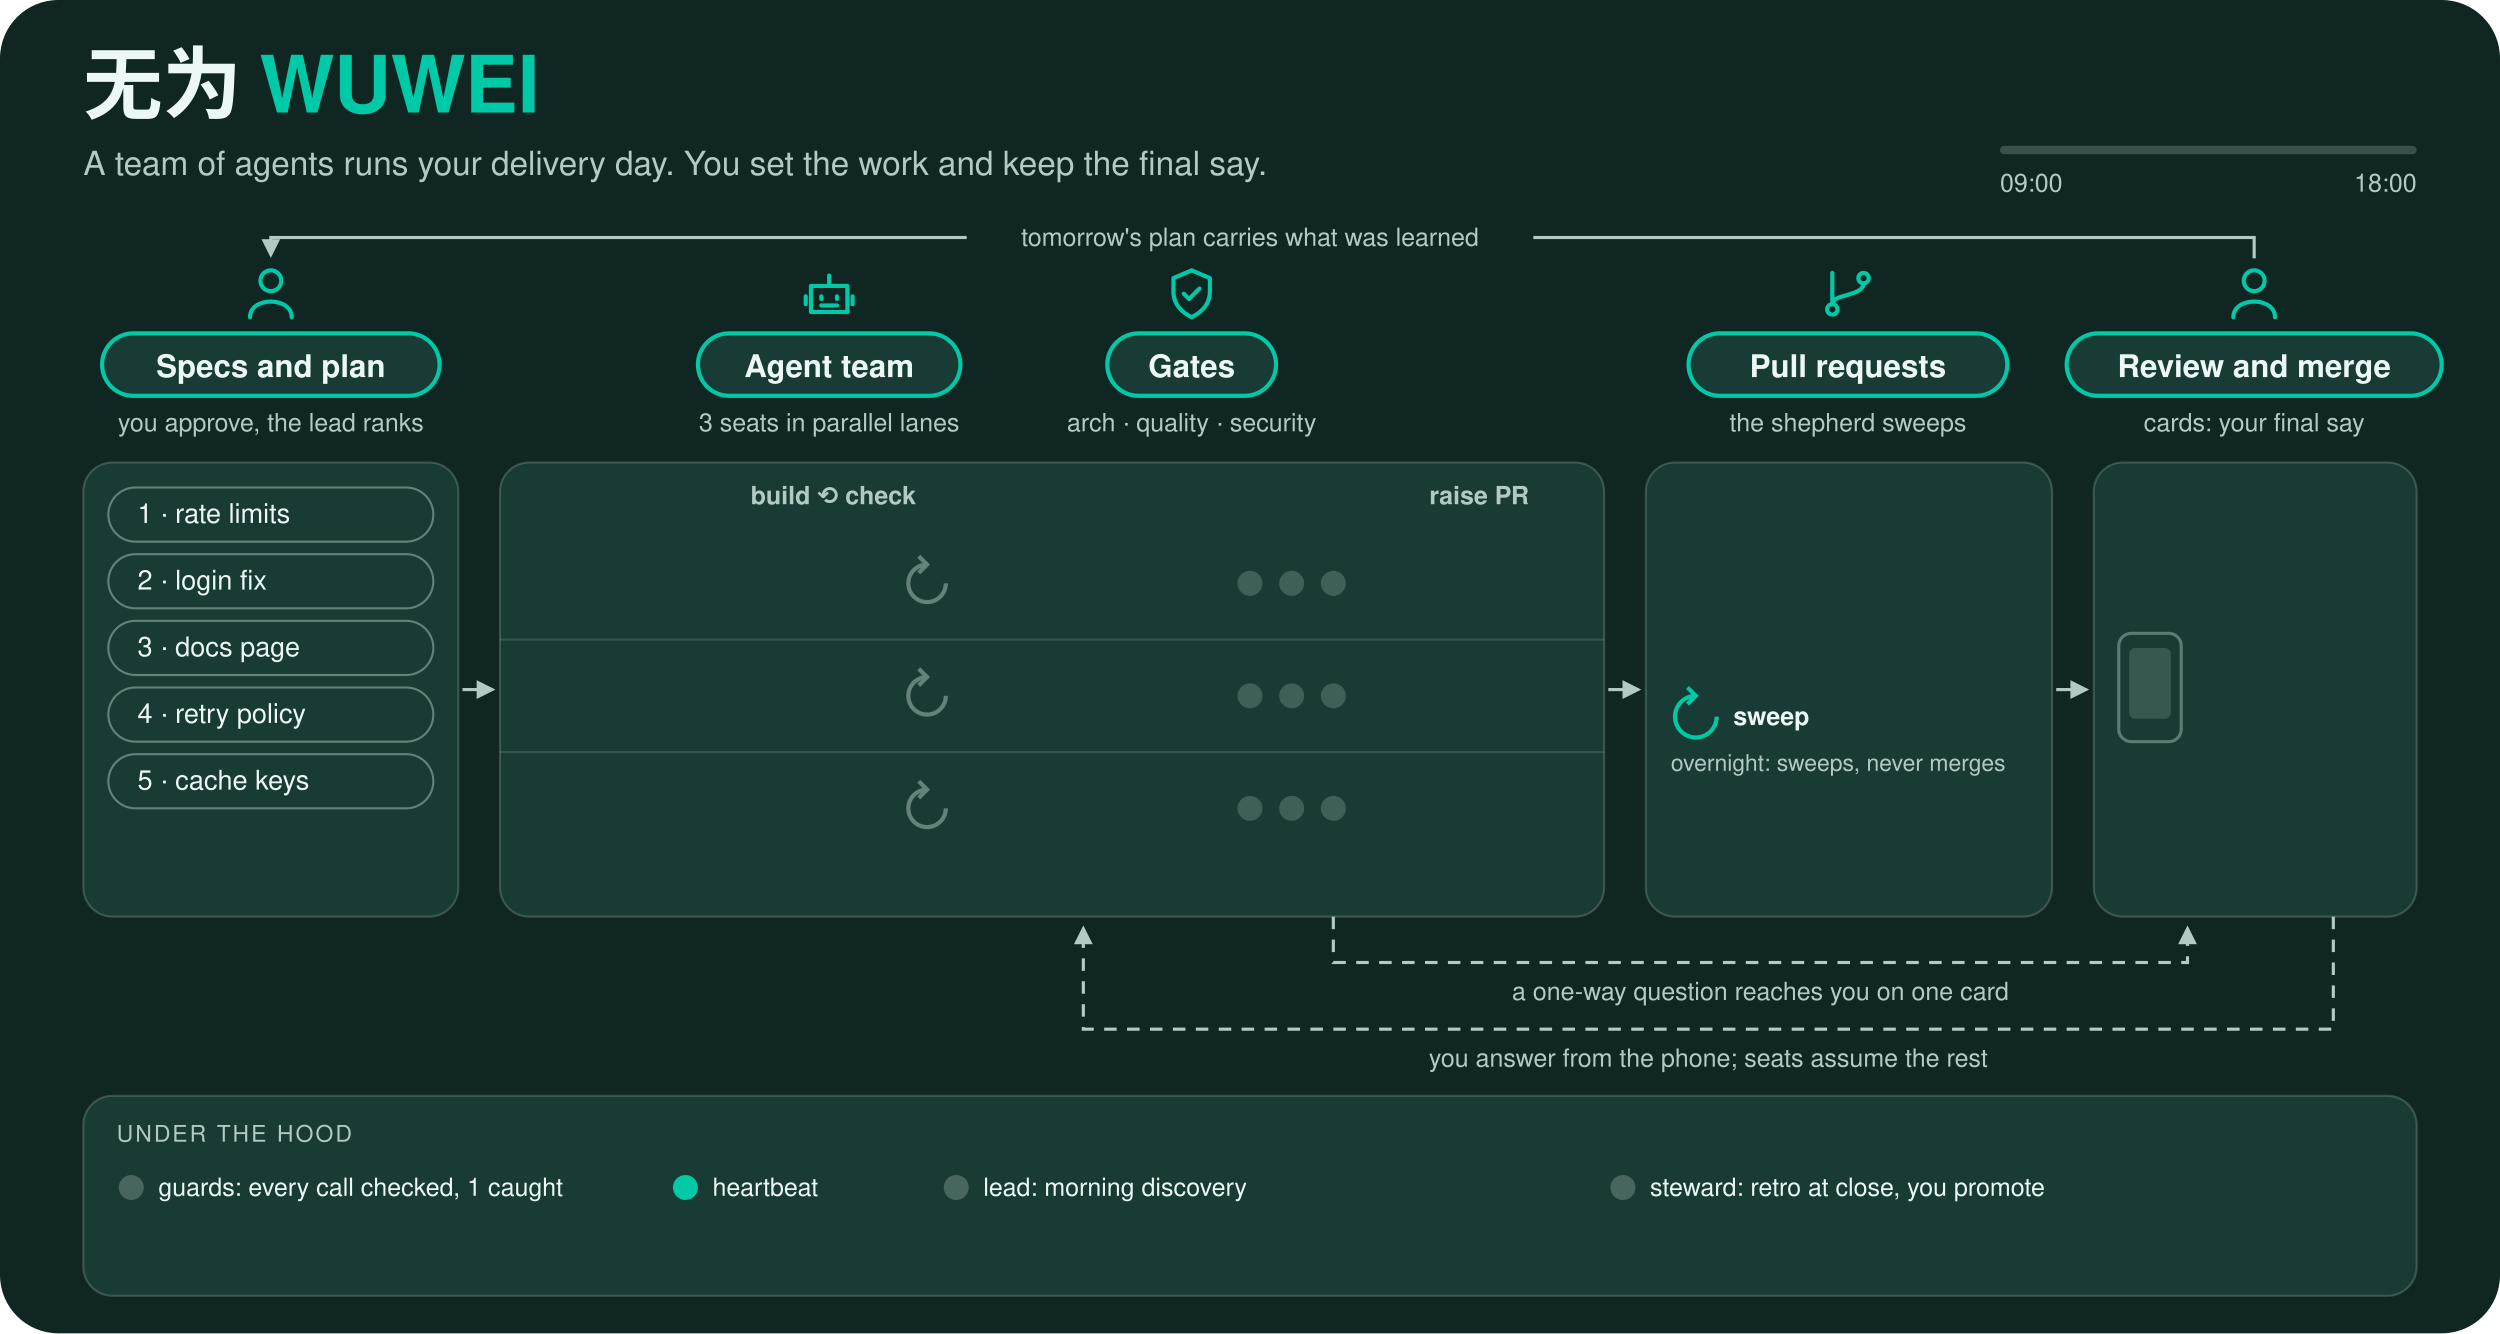
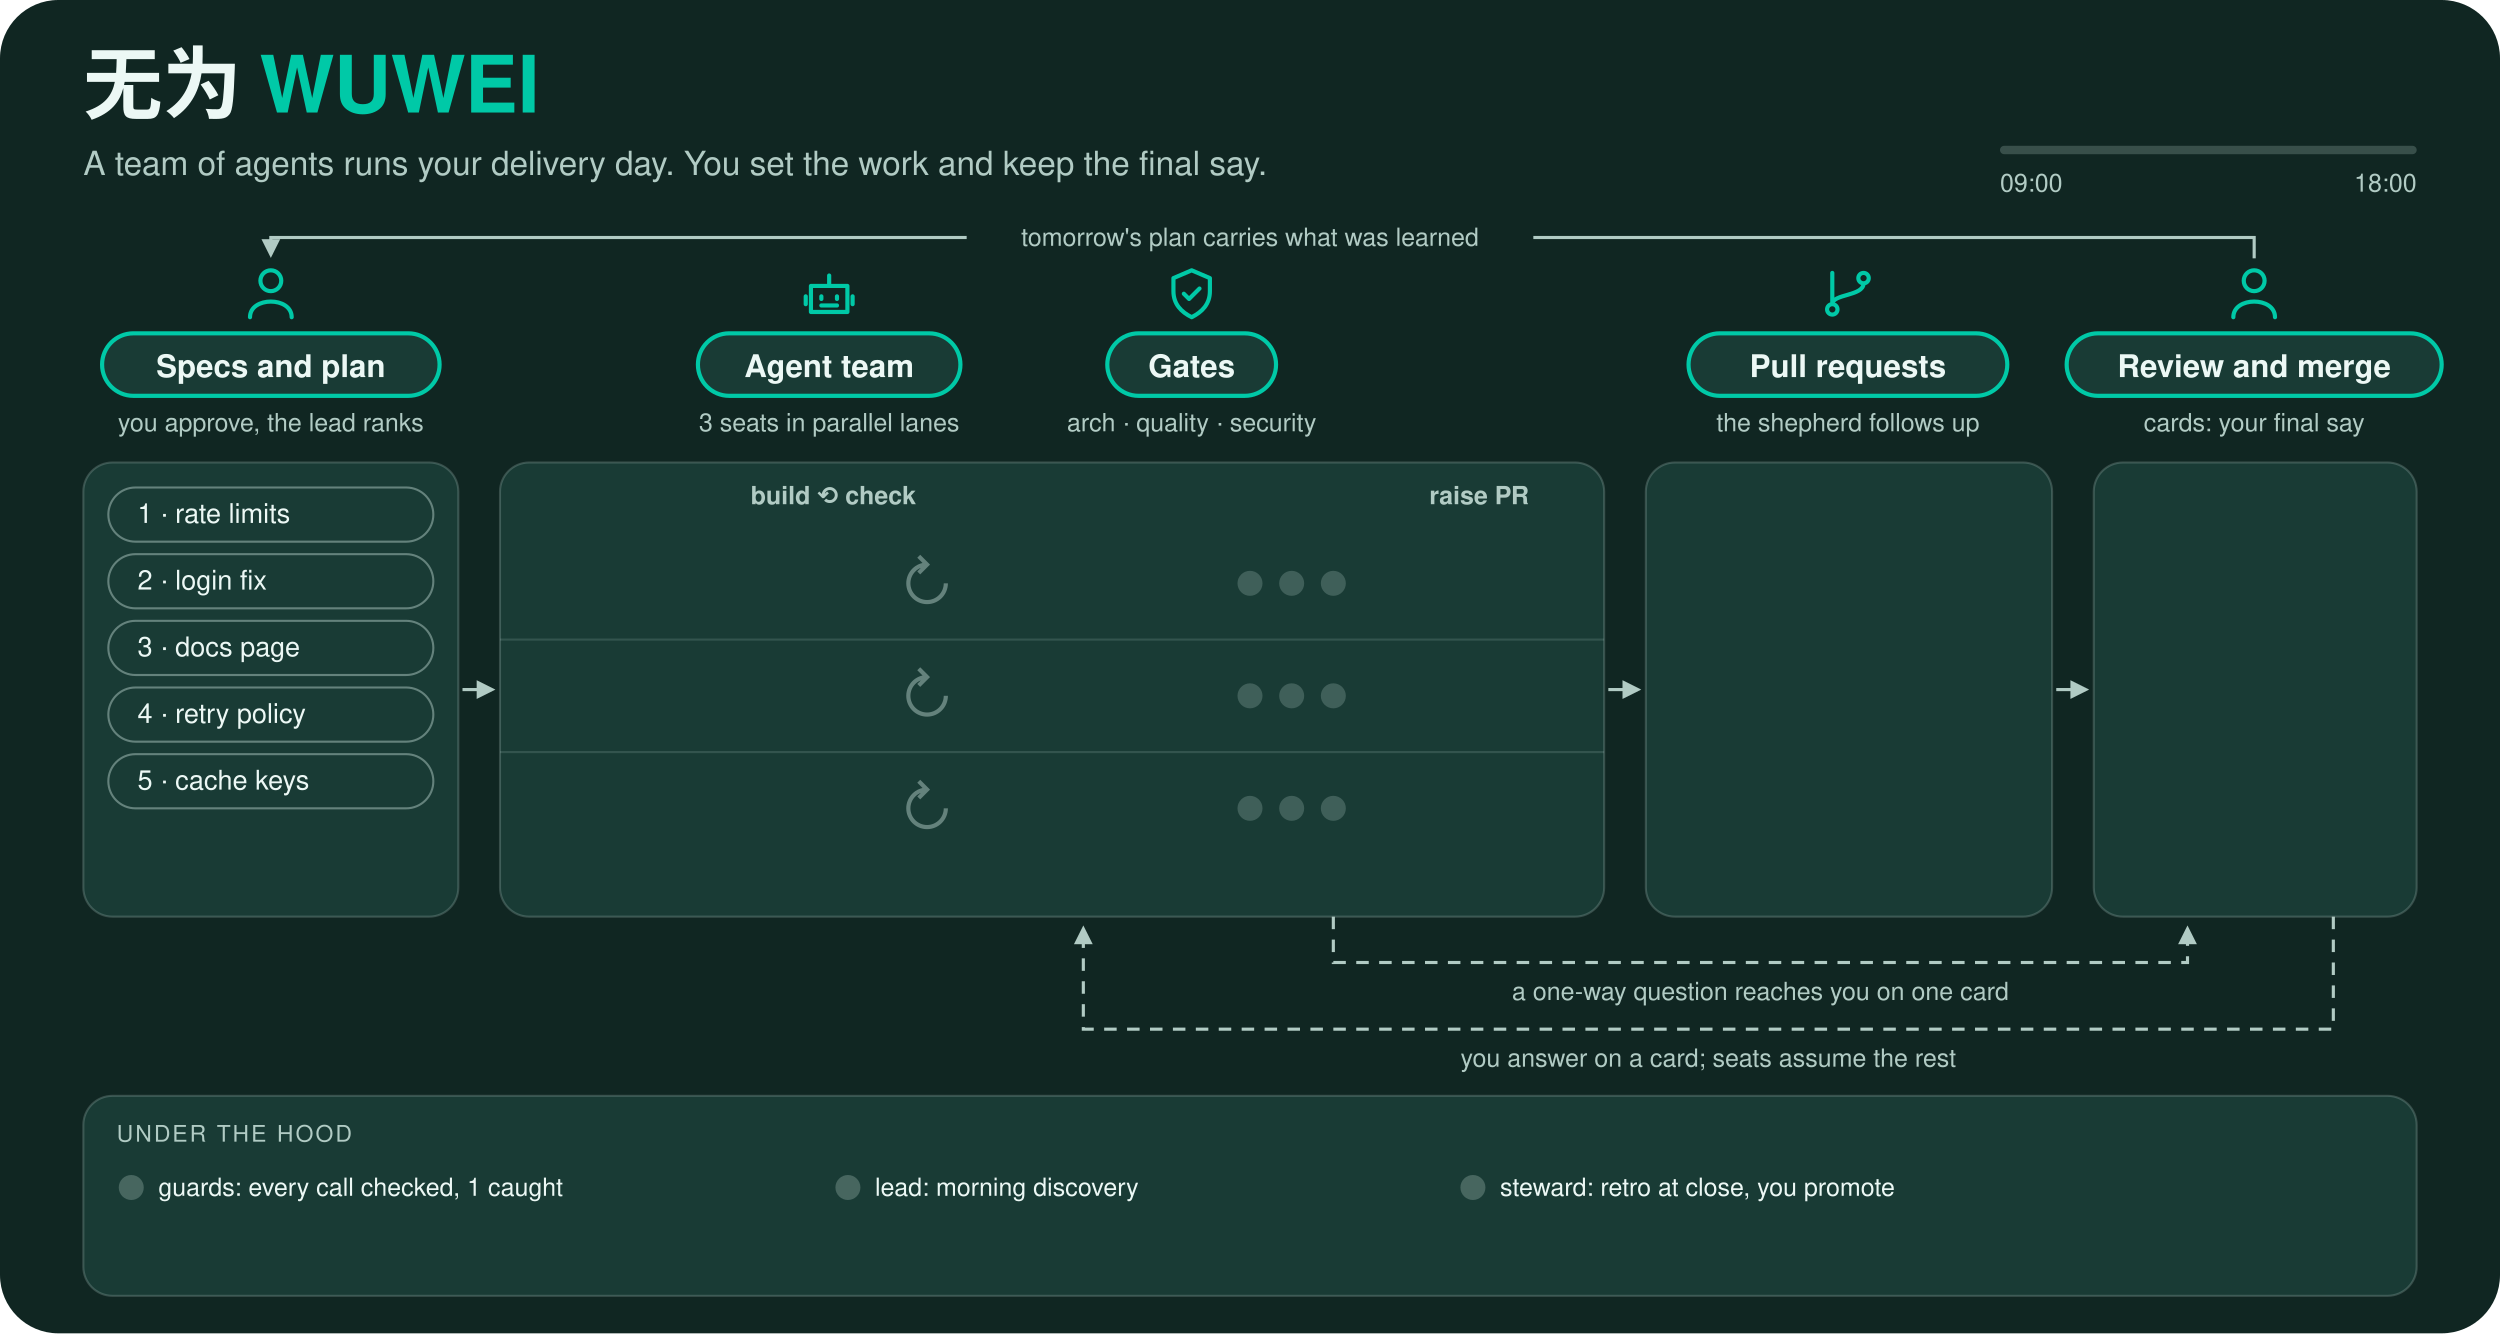
<svg xmlns="http://www.w3.org/2000/svg" viewBox="0 0 1200 640" role="img" aria-labelledby="title desc" font-family="-apple-system, BlinkMacSystemFont, 'Segoe UI', Helvetica, Arial, sans-serif" font-size="13">
  <style>
.still{display:none}
.spin{animation:spin 2s linear infinite;transform-box:fill-box;transform-origin:center}@keyframes spin{to{transform:rotate(360deg)}}
- .beat{animation:beat 2s ease-in-out infinite}@keyframes beat{50%{opacity:.25}}
- @media (prefers-reduced-motion:reduce){.live{display:none}.still{display:inline}.spin,.beat{animation:none}}
+ @media (prefers-reduced-motion:reduce){.live{display:none}.still{display:inline}.spin{animation:none}}
</style>
  <defs>
    <marker id="m-muted" viewBox="0 0 10 10" refX="8" refY="5" markerWidth="6" markerHeight="6" orient="auto">
      <path d="M0 0L10 5L0 10z" fill="#B1CBC4" />
    </marker>
    <marker id="m-accent" viewBox="0 0 10 10" refX="8" refY="5" markerWidth="6" markerHeight="6" orient="auto">
      <path d="M0 0L10 5L0 10z" fill="#00C9A7" />
    </marker>
    <marker id="m-warm" viewBox="0 0 10 10" refX="8" refY="5" markerWidth="6" markerHeight="6" orient="auto">
      <path d="M0 0L10 5L0 10z" fill="#F2B65E" />
    </marker>
  </defs>
  <rect width="1200" height="640" rx="28" fill="#102622" />
  <text x="40" y="54" fill="#ECF8F5" font-size="38" font-weight="700">无为 <tspan fill="#00C9A7">WUWEI</tspan>
  </text>
  <text x="40" y="84" fill="#B1CBC4" font-size="16">A team of agents runs your delivery day. You set the work and keep the final say.</text>
  <rect x="960" y="70" width="200" height="4" rx="2" fill="#B1CBC4" opacity="0.25" />
  <text x="960" y="92" fill="#B1CBC4" font-size="12">09:00</text>
  <text x="1160" y="92" fill="#B1CBC4" font-size="12" text-anchor="end">18:00</text>
  <path id="day-loop" d="M 1082 124 V 114 H 130 V 122" fill="none" stroke-width="1.5" stroke="#B1CBC4" marker-end="url(#m-muted)" />
  <rect x="464" y="105" width="272" height="18" fill="#102622" />
  <text x="600" y="118" fill="#B1CBC4" font-size="12" text-anchor="middle">tomorrow's plan carries what was learned</text>
  <path id="icon-0" d="M12 11a4 4 0 1 0 0-8a4 4 0 1 0 0 8M4 21c0-4 4-6 8-6s8 2 8 6" transform="translate(115 126) scale(1.25)" fill="none" stroke="#00C9A7" stroke-width="1.6" stroke-linecap="round" stroke-linejoin="round" />
  <rect x="49" y="160" width="162" height="30" rx="15" fill="#193B35" stroke="#00C9A7" stroke-width="2" />
  <text x="130" y="181" fill="#ECF8F5" font-size="15" text-anchor="middle" font-weight="700">Specs and plan</text>
  <text x="130" y="207" fill="#B1CBC4" font-size="12" text-anchor="middle">you approve, the lead ranks</text>
  <path id="icon-1" d="M5 9h14v10H5zM12 5v4M9 13v1M15 13v1M9 16.5h6M3 13v3M21 13v3" transform="translate(383 126) scale(1.25)" fill="none" stroke="#00C9A7" stroke-width="1.6" stroke-linecap="round" stroke-linejoin="round" />
  <rect x="335" y="160" width="126" height="30" rx="15" fill="#193B35" stroke="#00C9A7" stroke-width="2" />
  <text x="398" y="181" fill="#ECF8F5" font-size="15" text-anchor="middle" font-weight="700">Agent team</text>
  <text x="398" y="207" fill="#B1CBC4" font-size="12" text-anchor="middle">3 seats in parallel lanes</text>
  <path id="icon-2" d="M12 3l7 3v5c0 5-3 8-7 10c-4-2-7-5-7-10V6zM9 12l2 2l4-4" transform="translate(557 126) scale(1.25)" fill="none" stroke="#00C9A7" stroke-width="1.6" stroke-linecap="round" stroke-linejoin="round" />
  <rect x="531.5" y="160" width="81" height="30" rx="15" fill="#193B35" stroke="#00C9A7" stroke-width="2" />
  <text x="572" y="181" fill="#ECF8F5" font-size="15" text-anchor="middle" font-weight="700">Gates</text>
  <text x="572" y="207" fill="#B1CBC4" font-size="12" text-anchor="middle">arch · quality · security</text>
  <path id="icon-3" d="M6 4v12M6 20a2 2 0 1 0 0-4a2 2 0 1 0 0 4M18 8a2 2 0 1 0 0-4a2 2 0 1 0 0 4M18 8c0 5-12 4-12 8" transform="translate(872 126) scale(1.25)" fill="none" stroke="#00C9A7" stroke-width="1.6" stroke-linecap="round" stroke-linejoin="round" />
  <rect x="810.5" y="160" width="153" height="30" rx="15" fill="#193B35" stroke="#00C9A7" stroke-width="2" />
  <text x="887" y="181" fill="#ECF8F5" font-size="15" text-anchor="middle" font-weight="700">Pull requests</text>
-   <text x="887" y="207" fill="#B1CBC4" font-size="12" text-anchor="middle">the shepherd sweeps</text>
+   <text x="887" y="207" fill="#B1CBC4" font-size="12" text-anchor="middle">the shepherd follows up</text>
  <path id="icon-4" d="M12 11a4 4 0 1 0 0-8a4 4 0 1 0 0 8M4 21c0-4 4-6 8-6s8 2 8 6" transform="translate(1067 126) scale(1.25)" fill="none" stroke="#00C9A7" stroke-width="1.6" stroke-linecap="round" stroke-linejoin="round" />
  <rect x="992" y="160" width="180" height="30" rx="15" fill="#193B35" stroke="#00C9A7" stroke-width="2" />
  <text x="1082" y="181" fill="#ECF8F5" font-size="15" text-anchor="middle" font-weight="700">Review and merge</text>
  <text x="1082" y="207" fill="#B1CBC4" font-size="12" text-anchor="middle">cards: your final say</text>
  <rect id="panel-queue" x="40" y="222" width="180" height="218" rx="14" fill="#193B35" stroke="#B1CBC4" stroke-opacity="0.25" />
  <rect id="panel-lanes" x="240" y="222" width="530" height="218" rx="14" fill="#193B35" stroke="#B1CBC4" stroke-opacity="0.25" />
  <rect id="panel-prs" x="790" y="222" width="195" height="218" rx="14" fill="#193B35" stroke="#B1CBC4" stroke-opacity="0.25" />
  <rect id="panel-cards" x="1005" y="222" width="155" height="218" rx="14" fill="#193B35" stroke="#B1CBC4" stroke-opacity="0.25" />
  <rect id="panel-band" x="40" y="526" width="1120" height="96" rx="14" fill="#193B35" stroke="#B1CBC4" stroke-opacity="0.25" />
  <path d="M 222 331 H 236" fill="none" stroke-width="1.5" stroke="#B1CBC4" marker-end="url(#m-muted)" />
  <path d="M 772 331 H 786" fill="none" stroke-width="1.5" stroke="#B1CBC4" marker-end="url(#m-muted)" />
  <path d="M 987 331 H 1001" fill="none" stroke-width="1.5" stroke="#B1CBC4" marker-end="url(#m-muted)" />
  <text x="400" y="242" fill="#B1CBC4" font-size="12" text-anchor="middle" font-weight="600">build ⟲ check</text>
  <text x="710" y="242" fill="#B1CBC4" font-size="12" text-anchor="middle" font-weight="600">raise PR</text>
  <line x1="240" y1="307" x2="770" y2="307" stroke="#B1CBC4" stroke-opacity="0.18" />
  <line x1="240" y1="361" x2="770" y2="361" stroke="#B1CBC4" stroke-opacity="0.18" />
  <path id="build-0" d="M 454 280 A 9 9 0 1 1 445 271 M 441 267 L 445 271 L 441 275" fill="none" stroke="#B1CBC4" stroke-opacity="0.5" stroke-width="2" />
  <path id="build-1" d="M 454 334 A 9 9 0 1 1 445 325 M 441 321 L 445 325 L 441 329" fill="none" stroke="#B1CBC4" stroke-opacity="0.5" stroke-width="2" />
  <path id="build-2" d="M 454 388 A 9 9 0 1 1 445 379 M 441 375 L 445 379 L 441 383" fill="none" stroke="#B1CBC4" stroke-opacity="0.5" stroke-width="2" />
  <circle id="gate-0-0" cx="600" cy="280" r="6" fill="#B1CBC4" opacity="0.25" />
  <circle id="gate-0-1" cx="620" cy="280" r="6" fill="#B1CBC4" opacity="0.25" />
  <circle id="gate-0-2" cx="640" cy="280" r="6" fill="#B1CBC4" opacity="0.25" />
  <circle id="gate-1-0" cx="600" cy="334" r="6" fill="#B1CBC4" opacity="0.25" />
  <circle id="gate-1-1" cx="620" cy="334" r="6" fill="#B1CBC4" opacity="0.25" />
  <circle id="gate-1-2" cx="640" cy="334" r="6" fill="#B1CBC4" opacity="0.25" />
  <circle id="gate-2-0" cx="600" cy="388" r="6" fill="#B1CBC4" opacity="0.25" />
  <circle id="gate-2-1" cx="620" cy="388" r="6" fill="#B1CBC4" opacity="0.25" />
  <circle id="gate-2-2" cx="640" cy="388" r="6" fill="#B1CBC4" opacity="0.25" />
-   <path id="sweep" class="spin" d="M 824 344 A 10 10 0 1 1 814 334 M 810 330 L 814 334 L 810 338" fill="none" stroke="#00C9A7" stroke-width="2" />
-   <text x="832" y="348" fill="#ECF8F5" font-size="12" font-weight="600">sweep</text>
-   <text x="802" y="370" fill="#B1CBC4" font-size="11">overnight: sweeps, never merges</text>
-   <rect x="1017" y="304" width="30" height="52" rx="6" fill="#193B35" stroke="#B1CBC4" stroke-opacity="0.45" stroke-width="1.5" />
-   <rect x="1022" y="311" width="20" height="34" rx="3" fill="#B1CBC4" opacity="0.2" />
  <path id="ask-loop" stroke-dasharray="6 5" d="M 640 440 V 462 H 1050 V 446" fill="none" stroke-width="1.5" stroke="#B1CBC4" marker-end="url(#m-muted)" />
  <path id="answer-loop" stroke-dasharray="6 5" d="M 1120 440 V 494 H 520 V 446" fill="none" stroke-width="1.5" stroke="#B1CBC4" marker-end="url(#m-muted)" />
  <text x="845" y="480" fill="#B1CBC4" font-size="12" text-anchor="middle">a one-way question reaches you on one card</text>
-   <text x="820" y="512" fill="#B1CBC4" font-size="12" text-anchor="middle">you answer from the phone; seats assume the rest</text>
+   <text x="820" y="512" fill="#B1CBC4" font-size="12" text-anchor="middle">you answer on a card; seats assume the rest</text>
  <text x="56" y="548" fill="#B1CBC4" font-size="11" letter-spacing="1">UNDER THE HOOD</text>
  <circle cx="63" cy="570" r="6" fill="#B1CBC4" opacity="0.3" />
  <text x="76" y="574" fill="#ECF8F5" font-size="12">guards: every call checked, 1 caught</text>
-   <circle cx="329" cy="570" r="6" fill="#00C9A7" opacity="1" class="beat" />
-   <text x="342" y="574" fill="#ECF8F5" font-size="12">heartbeat</text>
-   <circle cx="459" cy="570" r="6" fill="#B1CBC4" opacity="0.3" />
-   <text x="472" y="574" fill="#ECF8F5" font-size="12">lead: morning discovery</text>
-   <circle cx="779" cy="570" r="6" fill="#B1CBC4" opacity="0.3" />
-   <text x="792" y="574" fill="#ECF8F5" font-size="12">steward: retro at close, you promote</text>
+   <circle cx="407" cy="570" r="6" fill="#B1CBC4" opacity="0.3" />
+   <text x="420" y="574" fill="#ECF8F5" font-size="12">lead: morning discovery</text>
+   <circle cx="707" cy="570" r="6" fill="#B1CBC4" opacity="0.3" />
+   <text x="720" y="574" fill="#ECF8F5" font-size="12">steward: retro at close, you promote</text>
  <g class="still">
    <rect x="52" y="330" width="156" height="26" rx="13" fill="#193B35" stroke="#B1CBC4" stroke-opacity="0.5" />
    <text x="66" y="347" fill="#ECF8F5">4 · retry policy</text>
    <rect x="52" y="362" width="156" height="26" rx="13" fill="#193B35" stroke="#B1CBC4" stroke-opacity="0.5" />
    <text x="66" y="379" fill="#ECF8F5">5 · cache keys</text>
    <text x="66" y="412" fill="#F2B65E" font-size="12" font-weight="600">waits: CAP 3 seats</text>
    <text x="52" y="430" fill="#B1CBC4" font-size="11">answers a card now and then</text>
    <circle cx="600" cy="280" r="6" fill="#00C9A7" />
    <circle cx="620" cy="280" r="6" fill="#00C9A7" />
    <circle cx="640" cy="280" r="6" fill="#00C9A7" />
    <circle cx="600" cy="334" r="6" fill="#00C9A7" />
    <circle cx="620" cy="334" r="6" fill="#00C9A7" />
    <circle cx="640" cy="334" r="6" fill="#00C9A7" />
    <path class="spin" d="M 454 388 A 9 9 0 1 1 445 379 M 441 375 L 445 379 L 441 383" fill="none" stroke="#00C9A7" stroke-width="2" />
    <circle cx="620" cy="334" r="6" fill="#F2B65E" />
    <g>
      <path d="M 620 325 C 620 302 530 302 530 315" fill="none" stroke-width="2" stroke="#F2B65E" marker-end="url(#m-warm)" stroke-dasharray="5 4" />
      <text x="652" y="339" fill="#F2B65E" font-size="12" font-weight="600">fix ×1 → delta</text>
    </g>
    <g fill="#ECF8F5">
      <rect x="475" y="265" width="110" height="30" rx="15" fill="#193B35" stroke="#00C9A7" stroke-width="1.5" />
      <text x="530" y="285" text-anchor="middle">rate limits</text>
    </g>
    <g fill="#ECF8F5">
      <rect x="475" y="319" width="110" height="30" rx="15" fill="#193B35" stroke="#F2B65E" stroke-width="1.5" />
      <text x="530" y="339" text-anchor="middle">login fix</text>
    </g>
    <g fill="#ECF8F5">
      <rect x="305" y="373" width="110" height="30" rx="15" fill="#193B35" stroke="#00C9A7" stroke-width="1.5" />
      <text x="360" y="393" text-anchor="middle">docs page</text>
    </g>
    <text x="802" y="412" fill="#00C9A7" font-size="12" font-weight="600">shipped today: 0</text>
    <text x="1015" y="248" fill="#ECF8F5" font-size="11">assumed in the spec</text>
    <text x="1015" y="268" fill="#ECF8F5" font-size="11">assumed in the spec</text>
-     <text x="1015" y="288" fill="#F2B65E" font-size="11" font-weight="600">client wants Friday?</text>
-     <rect x="1022" y="311" width="20" height="34" rx="3" fill="#F2B65E" />
+     <text x="1015" y="288" fill="#F2B65E" font-size="11" font-weight="600">ship by Friday?</text>
    <text x="1015" y="380" fill="#ECF8F5" font-size="12" font-weight="600">asked today: 1 of 3</text>
    <text x="1160" y="58" fill="#ECF8F5" font-size="26" text-anchor="end" font-weight="700">13:55</text>
    <rect x="960" y="70" width="110" height="4" rx="2" fill="#00C9A7" />
  </g>
  <g class="live">
    <g>
      <animate attributeName="opacity" values="1;1;0;0" keyTimes="0;0.16;0.17;1" dur="16s" repeatCount="indefinite" />
      <rect x="52" y="234" width="156" height="26" rx="13" fill="#193B35" stroke="#B1CBC4" stroke-opacity="0.5" />
      <text x="66" y="251" fill="#ECF8F5">1 · rate limits</text>
    </g>
    <g>
      <animate attributeName="opacity" values="1;1;0;0" keyTimes="0;0.19;0.2;1" dur="16s" repeatCount="indefinite" />
      <rect x="52" y="266" width="156" height="26" rx="13" fill="#193B35" stroke="#B1CBC4" stroke-opacity="0.5" />
      <text x="66" y="283" fill="#ECF8F5">2 · login fix</text>
    </g>
    <g>
      <animate attributeName="opacity" values="1;1;0;0" keyTimes="0;0.22;0.23;1" dur="16s" repeatCount="indefinite" />
      <rect x="52" y="298" width="156" height="26" rx="13" fill="#193B35" stroke="#B1CBC4" stroke-opacity="0.5" />
      <text x="66" y="315" fill="#ECF8F5">3 · docs page</text>
    </g>
    <g>
      <animate attributeName="opacity" values="1;1;0;0" keyTimes="0;0.64;0.65;1" dur="16s" repeatCount="indefinite" />
      <rect x="52" y="330" width="156" height="26" rx="13" fill="#193B35" stroke="#B1CBC4" stroke-opacity="0.5" />
      <text x="66" y="347" fill="#ECF8F5">4 · retry policy</text>
    </g>
    <g>
      <animate attributeName="opacity" values="1;1;0;0" keyTimes="0;0.74;0.75;1" dur="16s" repeatCount="indefinite" />
      <rect x="52" y="362" width="156" height="26" rx="13" fill="#193B35" stroke="#B1CBC4" stroke-opacity="0.5" />
      <text x="66" y="379" fill="#ECF8F5">5 · cache keys</text>
    </g>
    <text id="waits" x="66" y="412" fill="#F2B65E" font-size="12" font-weight="600" opacity="0">
      <animate attributeName="opacity" values="0;0;1;1;0;0" keyTimes="0;0.22;0.23;0.74;0.75;1" dur="16s" repeatCount="indefinite" />waits: CAP 3 seats</text>
    <text x="52" y="430" fill="#B1CBC4" font-size="11" opacity="0">
      <animate attributeName="opacity" values="0;0;1;1" keyTimes="0;0.17;0.18;1" dur="16s" repeatCount="indefinite" />answers a card now and then</text>
    <g opacity="0">
      <animate attributeName="opacity" values="0;0;1;1;0;0" keyTimes="0;0.02;0.03;0.17;0.18;1" dur="16s" repeatCount="indefinite" />
      <rect x="52" y="394" width="156" height="42" rx="10" fill="#193B35" stroke="#00C9A7" />
      <text x="62" y="410" fill="#ECF8F5" font-size="12" font-weight="600">Morning gate</text>
      <text x="62" y="428" fill="#B1CBC4" font-size="11" opacity="0">
        <animate attributeName="opacity" values="0;0;1;1;0;0" keyTimes="0;0;0.01;0.12;0.13;1" dur="16s" repeatCount="indefinite" />Approve today's plan?</text>
      <text x="62" y="428" fill="#00C9A7" font-size="11" opacity="0" font-weight="600">
        <animate attributeName="opacity" values="0;0;1;1;0;0" keyTimes="0;0.12;0.13;0.17;0.18;1" dur="16s" repeatCount="indefinite" />Approved · 3 seats</text>
    </g>
    <path class="spin" d="M 454 280 A 9 9 0 1 1 445 271 M 441 267 L 445 271 L 441 275" fill="none" stroke="#00C9A7" stroke-width="2" opacity="0">
      <animate attributeName="opacity" values="0;0;1;1;0;0;1;1;0;0" keyTimes="0;0.19;0.2;0.4;0.41;0.67;0.68;0.86;0.87;1" dur="16s" repeatCount="indefinite" />
    </path>
    <circle cx="600" cy="280" r="6" fill="#00C9A7" opacity="0">
      <animate attributeName="opacity" values="0;0;1;1;0;0;1;1" keyTimes="0;0.43;0.44;0.58;0.59;0.89;0.9;1" dur="16s" repeatCount="indefinite" />
    </circle>
    <circle cx="620" cy="280" r="6" fill="#00C9A7" opacity="0">
      <animate attributeName="opacity" values="0;0;1;1;0;0;1;1" keyTimes="0;0.43;0.44;0.58;0.59;0.89;0.9;1" dur="16s" repeatCount="indefinite" />
    </circle>
    <circle cx="640" cy="280" r="6" fill="#00C9A7" opacity="0">
      <animate attributeName="opacity" values="0;0;1;1;0;0;1;1" keyTimes="0;0.43;0.44;0.58;0.59;0.89;0.9;1" dur="16s" repeatCount="indefinite" />
    </circle>
    <path class="spin" d="M 454 334 A 9 9 0 1 1 445 325 M 441 321 L 445 325 L 441 329" fill="none" stroke="#00C9A7" stroke-width="2" opacity="0">
      <animate attributeName="opacity" values="0;0;1;1;0;0" keyTimes="0;0.22;0.23;0.44;0.45;1" dur="16s" repeatCount="indefinite" />
    </path>
    <circle cx="600" cy="334" r="6" fill="#00C9A7" opacity="0">
      <animate attributeName="opacity" values="0;0;1;1;0;0" keyTimes="0;0.47;0.48;0.72;0.73;1" dur="16s" repeatCount="indefinite" />
    </circle>
    <circle cx="620" cy="334" r="6" fill="#00C9A7" opacity="0">
      <animate attributeName="opacity" values="0;0;1;1;0;0" keyTimes="0;0.47;0.48;0.72;0.73;1" dur="16s" repeatCount="indefinite" />
    </circle>
    <circle cx="640" cy="334" r="6" fill="#00C9A7" opacity="0">
      <animate attributeName="opacity" values="0;0;1;1;0;0" keyTimes="0;0.47;0.48;0.72;0.73;1" dur="16s" repeatCount="indefinite" />
    </circle>
    <path class="spin" d="M 454 388 A 9 9 0 1 1 445 379 M 441 375 L 445 379 L 441 383" fill="none" stroke="#00C9A7" stroke-width="2" opacity="0">
      <animate attributeName="opacity" values="0;0;1;1;0;0;1;1" keyTimes="0;0.25;0.26;0.58;0.59;0.77;0.78;1" dur="16s" repeatCount="indefinite" />
    </path>
    <circle cx="600" cy="388" r="6" fill="#00C9A7" opacity="0">
      <animate attributeName="opacity" values="0;0;1;1;0;0" keyTimes="0;0.61;0.62;0.68;0.69;1" dur="16s" repeatCount="indefinite" />
    </circle>
    <circle cx="620" cy="388" r="6" fill="#00C9A7" opacity="0">
      <animate attributeName="opacity" values="0;0;1;1;0;0" keyTimes="0;0.61;0.62;0.68;0.69;1" dur="16s" repeatCount="indefinite" />
    </circle>
    <circle cx="640" cy="388" r="6" fill="#00C9A7" opacity="0">
      <animate attributeName="opacity" values="0;0;1;1;0;0" keyTimes="0;0.61;0.62;0.68;0.69;1" dur="16s" repeatCount="indefinite" />
    </circle>
    <circle cx="620" cy="334" r="6" fill="#F2B65E" opacity="0">
      <animate attributeName="opacity" values="0;0;1;1;0;0" keyTimes="0;0.5;0.51;0.7;0.71;1" dur="16s" repeatCount="indefinite" />
    </circle>
    <g id="fix-loop" opacity="0">
      <animate attributeName="opacity" values="0;0;1;1;0;0" keyTimes="0;0.5;0.51;0.7;0.71;1" dur="16s" repeatCount="indefinite" />
      <path d="M 620 325 C 620 302 530 302 530 315" fill="none" stroke-width="2" stroke="#F2B65E" marker-end="url(#m-warm)" stroke-dasharray="5 4" />
      <text x="652" y="339" fill="#F2B65E" font-size="12" font-weight="600">fix ×1 → delta</text>
    </g>
    <g opacity="0" fill="#ECF8F5">
      <animateMotion values="295,0;295,0;360,0;360,0;530,0;530,0;710,0;710,0;710,0" keyTimes="0;0.16;0.19;0.4;0.43;0.58;0.61;0.64;1" calcMode="linear" dur="16s" repeatCount="indefinite" />
      <animate attributeName="opacity" values="0;0;1;1;0;0" keyTimes="0;0.16;0.17;0.64;0.65;1" dur="16s" repeatCount="indefinite" />
      <rect x="-55" y="265" width="110" height="30" rx="15" fill="#193B35" stroke="#00C9A7" stroke-width="1.5" />
      <text x="0" y="285" text-anchor="middle">rate limits</text>
    </g>
    <g opacity="0" fill="#ECF8F5">
      <animateMotion values="295,0;295,0;360,0;360,0;530,0;530,0;710,0;710,0;710,0" keyTimes="0;0.19;0.22;0.44;0.47;0.72;0.75;0.78;1" calcMode="linear" dur="16s" repeatCount="indefinite" />
      <animate attributeName="opacity" values="0;0;1;1;0;0" keyTimes="0;0.19;0.2;0.78;0.79;1" dur="16s" repeatCount="indefinite" />
      <rect x="-55" y="319" width="110" height="30" rx="15" fill="#193B35" stroke="#00C9A7" stroke-width="1.5">
        <animate attributeName="stroke" values="#00C9A7;#00C9A7;#F2B65E;#F2B65E;#00C9A7;#00C9A7" keyTimes="0;0.5;0.51;0.7;0.71;1" dur="16s" repeatCount="indefinite" />
      </rect>
      <text x="0" y="339" text-anchor="middle">login fix</text>
    </g>
    <g opacity="0" fill="#ECF8F5">
      <animateMotion values="295,0;295,0;360,0;360,0;530,0;530,0;710,0;710,0;710,0" keyTimes="0;0.22;0.25;0.58;0.61;0.68;0.71;0.74;1" calcMode="linear" dur="16s" repeatCount="indefinite" />
      <animate attributeName="opacity" values="0;0;1;1;0;0" keyTimes="0;0.22;0.23;0.74;0.75;1" dur="16s" repeatCount="indefinite" />
      <rect x="-55" y="373" width="110" height="30" rx="15" fill="#193B35" stroke="#00C9A7" stroke-width="1.5" />
      <text x="0" y="393" text-anchor="middle">docs page</text>
    </g>
    <g opacity="0" fill="#ECF8F5">
      <animateMotion values="295,0;295,0;360,0;360,0;530,0;530,0" keyTimes="0;0.64;0.67;0.86;0.89;1" calcMode="linear" dur="16s" repeatCount="indefinite" />
      <animate attributeName="opacity" values="0;0;1;1" keyTimes="0;0.64;0.65;1" dur="16s" repeatCount="indefinite" />
      <rect x="-55" y="265" width="110" height="30" rx="15" fill="#193B35" stroke="#00C9A7" stroke-width="1.5" />
      <text x="0" y="285" text-anchor="middle">retry policy</text>
    </g>
    <g opacity="0" fill="#ECF8F5">
      <animateMotion values="295,0;295,0;360,0;360,0" keyTimes="0;0.74;0.77;1" calcMode="linear" dur="16s" repeatCount="indefinite" />
      <animate attributeName="opacity" values="0;0;1;1" keyTimes="0;0.74;0.75;1" dur="16s" repeatCount="indefinite" />
      <rect x="-55" y="373" width="110" height="30" rx="15" fill="#193B35" stroke="#00C9A7" stroke-width="1.5" />
      <text x="0" y="393" text-anchor="middle">cache keys</text>
    </g>
    <g opacity="0">
      <animate attributeName="opacity" values="0;0;1;1;0;0" keyTimes="0;0.64;0.65;0.8;0.81;1" dur="16s" repeatCount="indefinite" />
      <rect x="802" y="234" width="170" height="26" rx="13" fill="#00C9A7" fill-opacity="0.14" stroke="#00C9A7" stroke-width="1.5" />
      <text x="816" y="251" fill="#ECF8F5" font-size="12">#142 rate limits</text>
    </g>
    <g opacity="0">
      <animate attributeName="opacity" values="0;0;1;1;0;0" keyTimes="0;0.74;0.75;0.86;0.87;1" dur="16s" repeatCount="indefinite" />
      <rect x="802" y="264" width="170" height="26" rx="13" fill="#00C9A7" fill-opacity="0.14" stroke="#00C9A7" stroke-width="1.5" />
      <text x="816" y="281" fill="#ECF8F5" font-size="12">#143 docs page</text>
    </g>
    <g opacity="0">
      <animate attributeName="opacity" values="0;0;1;1;0;0" keyTimes="0;0.78;0.79;0.9;0.91;1" dur="16s" repeatCount="indefinite" />
      <rect x="802" y="294" width="170" height="26" rx="13" fill="#00C9A7" fill-opacity="0.14" stroke="#00C9A7" stroke-width="1.5" />
      <text x="816" y="311" fill="#ECF8F5" font-size="12">#144 login fix</text>
    </g>
    <text x="802" y="392" fill="#B1CBC4" font-size="11" opacity="0">
      <animate attributeName="opacity" values="0;0;1;1;0;0" keyTimes="0;0.65;0.66;0.78;0.79;1" dur="16s" repeatCount="indefinite" />ping reviewer · CI green?</text>
    <text x="802" y="392" fill="#00C9A7" font-size="11" opacity="0">
      <animate attributeName="opacity" values="0;0;1;1;0;0" keyTimes="0;0.8;0.81;0.91;0.92;1" dur="16s" repeatCount="indefinite" />merge at the gated head</text>
    <text x="802" y="412" fill="#00C9A7" font-size="12" font-weight="600" opacity="0">
      <animate attributeName="opacity" values="0;0;1;1;0;0" keyTimes="0;0;0.01;0.8;0.81;1" dur="16s" repeatCount="indefinite" />shipped today: 0</text>
    <text x="802" y="412" fill="#00C9A7" font-size="12" font-weight="600" opacity="0">
      <animate attributeName="opacity" values="0;0;1;1;0;0" keyTimes="0;0.8;0.81;0.86;0.87;1" dur="16s" repeatCount="indefinite" />shipped today: 1</text>
    <text x="802" y="412" fill="#00C9A7" font-size="12" font-weight="600" opacity="0">
      <animate attributeName="opacity" values="0;0;1;1;0;0" keyTimes="0;0.86;0.87;0.9;0.91;1" dur="16s" repeatCount="indefinite" />shipped today: 2</text>
    <text x="802" y="412" fill="#00C9A7" font-size="12" font-weight="600" opacity="0">
      <animate attributeName="opacity" values="0;0;1;1" keyTimes="0;0.9;0.91;1" dur="16s" repeatCount="indefinite" />shipped today: 3</text>
    <text x="802" y="430" fill="#F2B65E" font-size="11" opacity="0">
      <animate attributeName="opacity" values="0;0;1;1" keyTimes="0;0.92;0.93;1" dur="16s" repeatCount="indefinite" />carried to tomorrow: 2</text>
    <text x="1015" y="248" fill="#ECF8F5" font-size="11" opacity="0">
      <animate attributeName="opacity" values="0;0;1;1" keyTimes="0;0.31;0.32;1" dur="16s" repeatCount="indefinite" />assumed in the spec</text>
    <text x="1015" y="268" fill="#ECF8F5" font-size="11" opacity="0">
      <animate attributeName="opacity" values="0;0;1;1" keyTimes="0;0.45;0.46;1" dur="16s" repeatCount="indefinite" />assumed in the spec</text>
    <text x="1015" y="288" fill="#F2B65E" font-size="11" font-weight="600" opacity="0">
-       <animate attributeName="opacity" values="0;0;1;1;0;0" keyTimes="0;0.52;0.53;0.62;0.63;1" dur="16s" repeatCount="indefinite" />client wants Friday?</text>
+       <animate attributeName="opacity" values="0;0;1;1;0;0" keyTimes="0;0.52;0.53;0.62;0.63;1" dur="16s" repeatCount="indefinite" />ship by Friday?</text>
    <text x="1015" y="288" fill="#ECF8F5" font-size="11" opacity="0">
-       <animate attributeName="opacity" values="0;0;1;1" keyTimes="0;0.62;0.63;1" dur="16s" repeatCount="indefinite" />answered: Allow once</text>
-     <rect x="1022" y="311" width="20" height="34" rx="3" fill="#00C9A7" opacity="0">
-       <animate attributeName="opacity" values="0;0;1;1;0;0" keyTimes="0;0.02;0.03;0.12;0.13;1" dur="16s" repeatCount="indefinite" />
-     </rect>
-     <rect x="1022" y="311" width="20" height="34" rx="3" fill="#F2B65E" opacity="0">
-       <animate attributeName="opacity" values="0;0;1;1;0;0" keyTimes="0;0.52;0.53;0.62;0.63;1" dur="16s" repeatCount="indefinite" />
-     </rect>
+       <animate attributeName="opacity" values="0;0;1;1" keyTimes="0;0.62;0.63;1" dur="16s" repeatCount="indefinite" />answered: Yes</text>
    <text x="1015" y="380" fill="#ECF8F5" font-size="12" font-weight="600" opacity="0">
      <animate attributeName="opacity" values="0;0;1;1" keyTimes="0;0.52;0.53;1" dur="16s" repeatCount="indefinite" />asked today: 1 of 3</text>
    <path id="ask-loop-lit" d="M 640 440 V 462 H 1050 V 446" fill="none" stroke-width="2.5" stroke="#00C9A7" marker-end="url(#m-accent)" stroke-dasharray="6 5" opacity="0">
      <animate attributeName="opacity" values="0;0;1;1;0;0;1;1;0;0;1;1;0;0" keyTimes="0;0.3;0.31;0.32;0.33;0.44;0.45;0.46;0.47;0.52;0.53;0.54;0.55;1" dur="16s" repeatCount="indefinite" />
    </path>
    <path id="answer-loop-lit" d="M 1120 440 V 494 H 520 V 446" fill="none" stroke-width="2.5" stroke="#00C9A7" marker-end="url(#m-accent)" stroke-dasharray="6 5" opacity="0">
      <animate attributeName="opacity" values="0;0;1;1;0;0;1;1;0;0;1;1;0;0" keyTimes="0;0.31;0.32;0.33;0.34;0.45;0.46;0.47;0.48;0.62;0.63;0.64;0.65;1" dur="16s" repeatCount="indefinite" />
    </path>
    <path id="day-loop-lit" d="M 1082 124 V 114 H 130 V 122" fill="none" stroke-width="2.5" stroke="#00C9A7" marker-end="url(#m-accent)" opacity="0">
      <animate attributeName="opacity" values="0;0;1;1" keyTimes="0;0.92;0.93;1" dur="16s" repeatCount="indefinite" />
    </path>
    <circle cx="63" cy="570" r="6" fill="#F2B65E" opacity="0">
      <animate attributeName="opacity" values="0;0;1;1;0;0" keyTimes="0;0.36;0.37;0.4;0.41;1" dur="16s" repeatCount="indefinite" />
    </circle>
-     <circle id="lead" cx="459" cy="570" r="6" fill="#00C9A7" opacity="0">
+     <circle id="lead" cx="407" cy="570" r="6" fill="#00C9A7" opacity="0">
      <animate attributeName="opacity" values="0;0;1;1;0;0" keyTimes="0;0.74;0.75;0.8;0.81;1" dur="16s" repeatCount="indefinite" />
    </circle>
-     <circle cx="779" cy="570" r="6" fill="#00C9A7" opacity="0">
+     <circle cx="707" cy="570" r="6" fill="#00C9A7" opacity="0">
      <animate attributeName="opacity" values="0;0;1;1" keyTimes="0;0.92;0.93;1" dur="16s" repeatCount="indefinite" />
    </circle>
    <text x="1144" y="604" fill="#00C9A7" font-size="12" text-anchor="end" font-weight="600" opacity="0">
      <animate attributeName="opacity" values="0;0;1;1" keyTimes="0;0.92;0.93;1" dur="16s" repeatCount="indefinite" />17:15 close: report written, retro done</text>
    <text x="1160" y="58" fill="#ECF8F5" font-size="26" opacity="0" text-anchor="end" font-weight="700">
      <animate attributeName="opacity" values="0;0;1;1;0;0" keyTimes="0;0;0.01;0.111;0.121;1" dur="16s" repeatCount="indefinite" />09:00</text>
    <text x="1160" y="58" fill="#ECF8F5" font-size="26" opacity="0" text-anchor="end" font-weight="700">
      <animate attributeName="opacity" values="0;0;1;1;0;0" keyTimes="0;0.111;0.121;0.222;0.232;1" dur="16s" repeatCount="indefinite" />10:00</text>
    <text x="1160" y="58" fill="#ECF8F5" font-size="26" opacity="0" text-anchor="end" font-weight="700">
      <animate attributeName="opacity" values="0;0;1;1;0;0" keyTimes="0;0.222;0.232;0.333;0.343;1" dur="16s" repeatCount="indefinite" />11:00</text>
    <text x="1160" y="58" fill="#ECF8F5" font-size="26" opacity="0" text-anchor="end" font-weight="700">
      <animate attributeName="opacity" values="0;0;1;1;0;0" keyTimes="0;0.333;0.343;0.444;0.454;1" dur="16s" repeatCount="indefinite" />12:00</text>
    <text x="1160" y="58" fill="#ECF8F5" font-size="26" opacity="0" text-anchor="end" font-weight="700">
      <animate attributeName="opacity" values="0;0;1;1;0;0" keyTimes="0;0.444;0.454;0.556;0.566;1" dur="16s" repeatCount="indefinite" />13:00</text>
    <text x="1160" y="58" fill="#ECF8F5" font-size="26" opacity="0" text-anchor="end" font-weight="700">
      <animate attributeName="opacity" values="0;0;1;1;0;0" keyTimes="0;0.556;0.566;0.667;0.677;1" dur="16s" repeatCount="indefinite" />14:00</text>
    <text x="1160" y="58" fill="#ECF8F5" font-size="26" opacity="0" text-anchor="end" font-weight="700">
      <animate attributeName="opacity" values="0;0;1;1;0;0" keyTimes="0;0.667;0.677;0.778;0.788;1" dur="16s" repeatCount="indefinite" />15:00</text>
    <text x="1160" y="58" fill="#ECF8F5" font-size="26" opacity="0" text-anchor="end" font-weight="700">
      <animate attributeName="opacity" values="0;0;1;1;0;0" keyTimes="0;0.778;0.788;0.889;0.899;1" dur="16s" repeatCount="indefinite" />16:00</text>
    <text x="1160" y="58" fill="#ECF8F5" font-size="26" opacity="0" text-anchor="end" font-weight="700">
      <animate attributeName="opacity" values="0;0;1;1" keyTimes="0;0.889;0.899;1" dur="16s" repeatCount="indefinite" />17:00</text>
    <rect x="960" y="70" width="0" height="4" rx="2" fill="#00C9A7">
      <animate attributeName="width" values="0;200" keyTimes="0;1" dur="16s" repeatCount="indefinite" />
    </rect>
  </g>
</svg>
